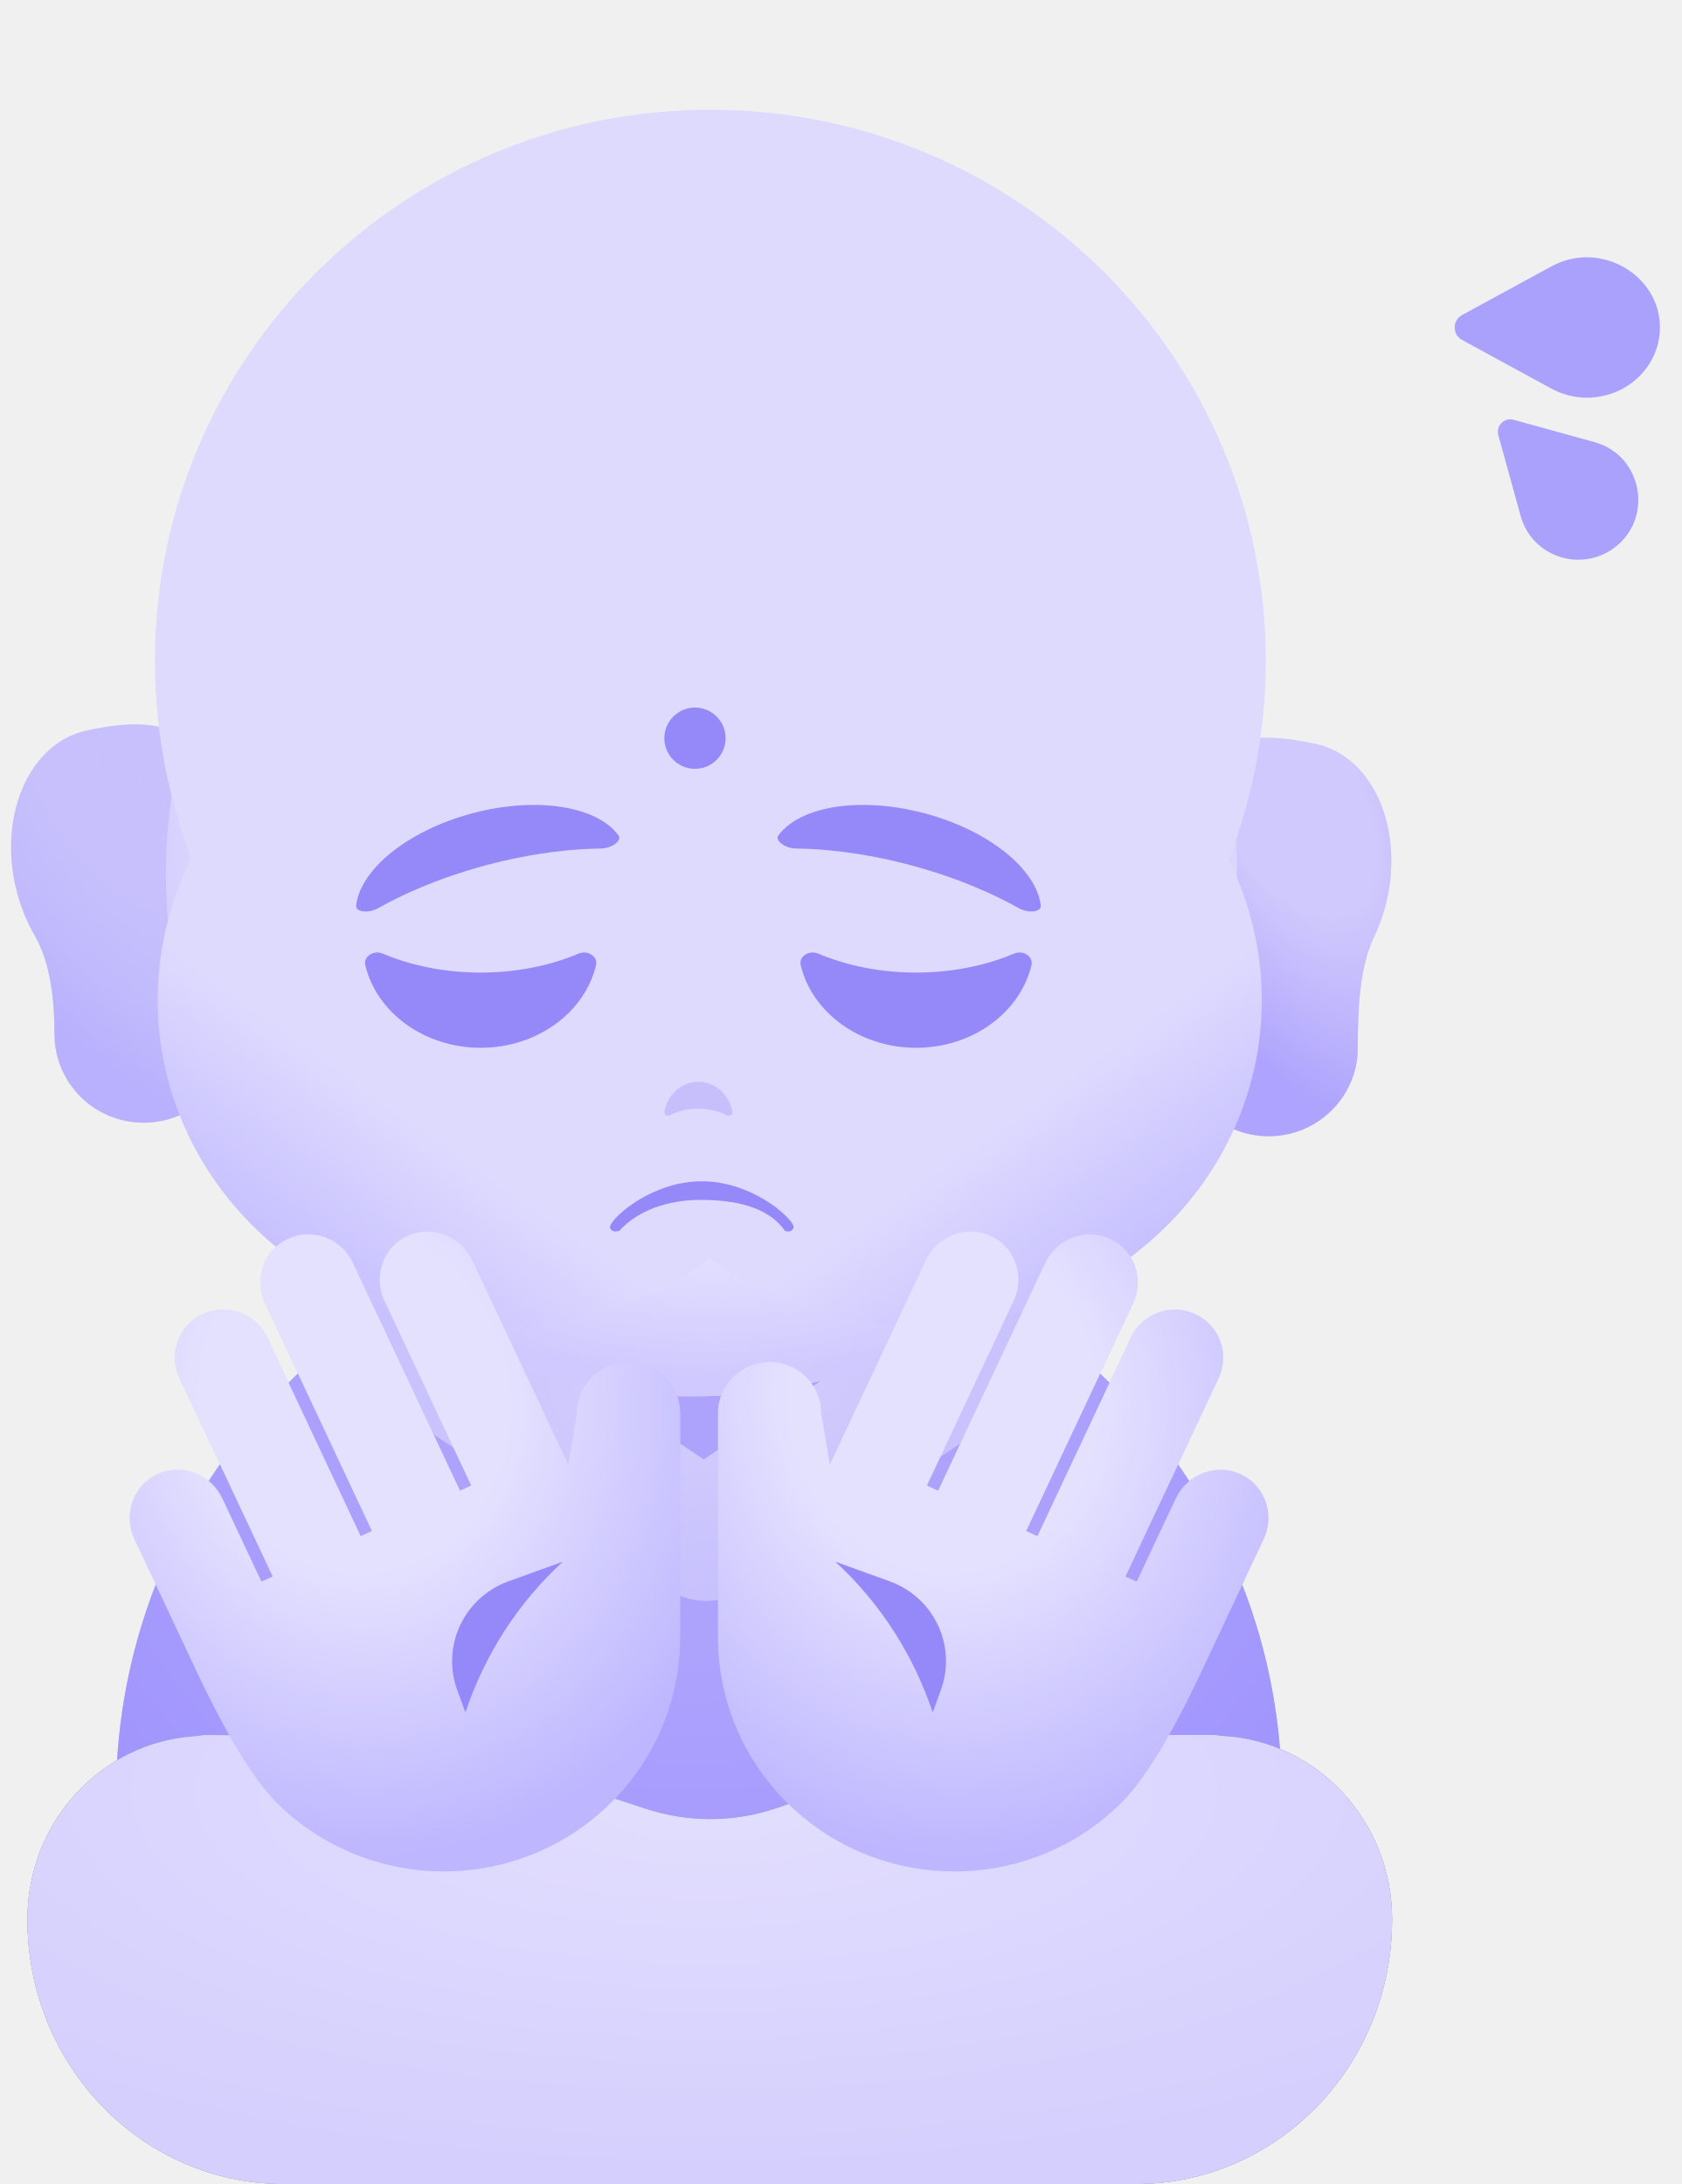
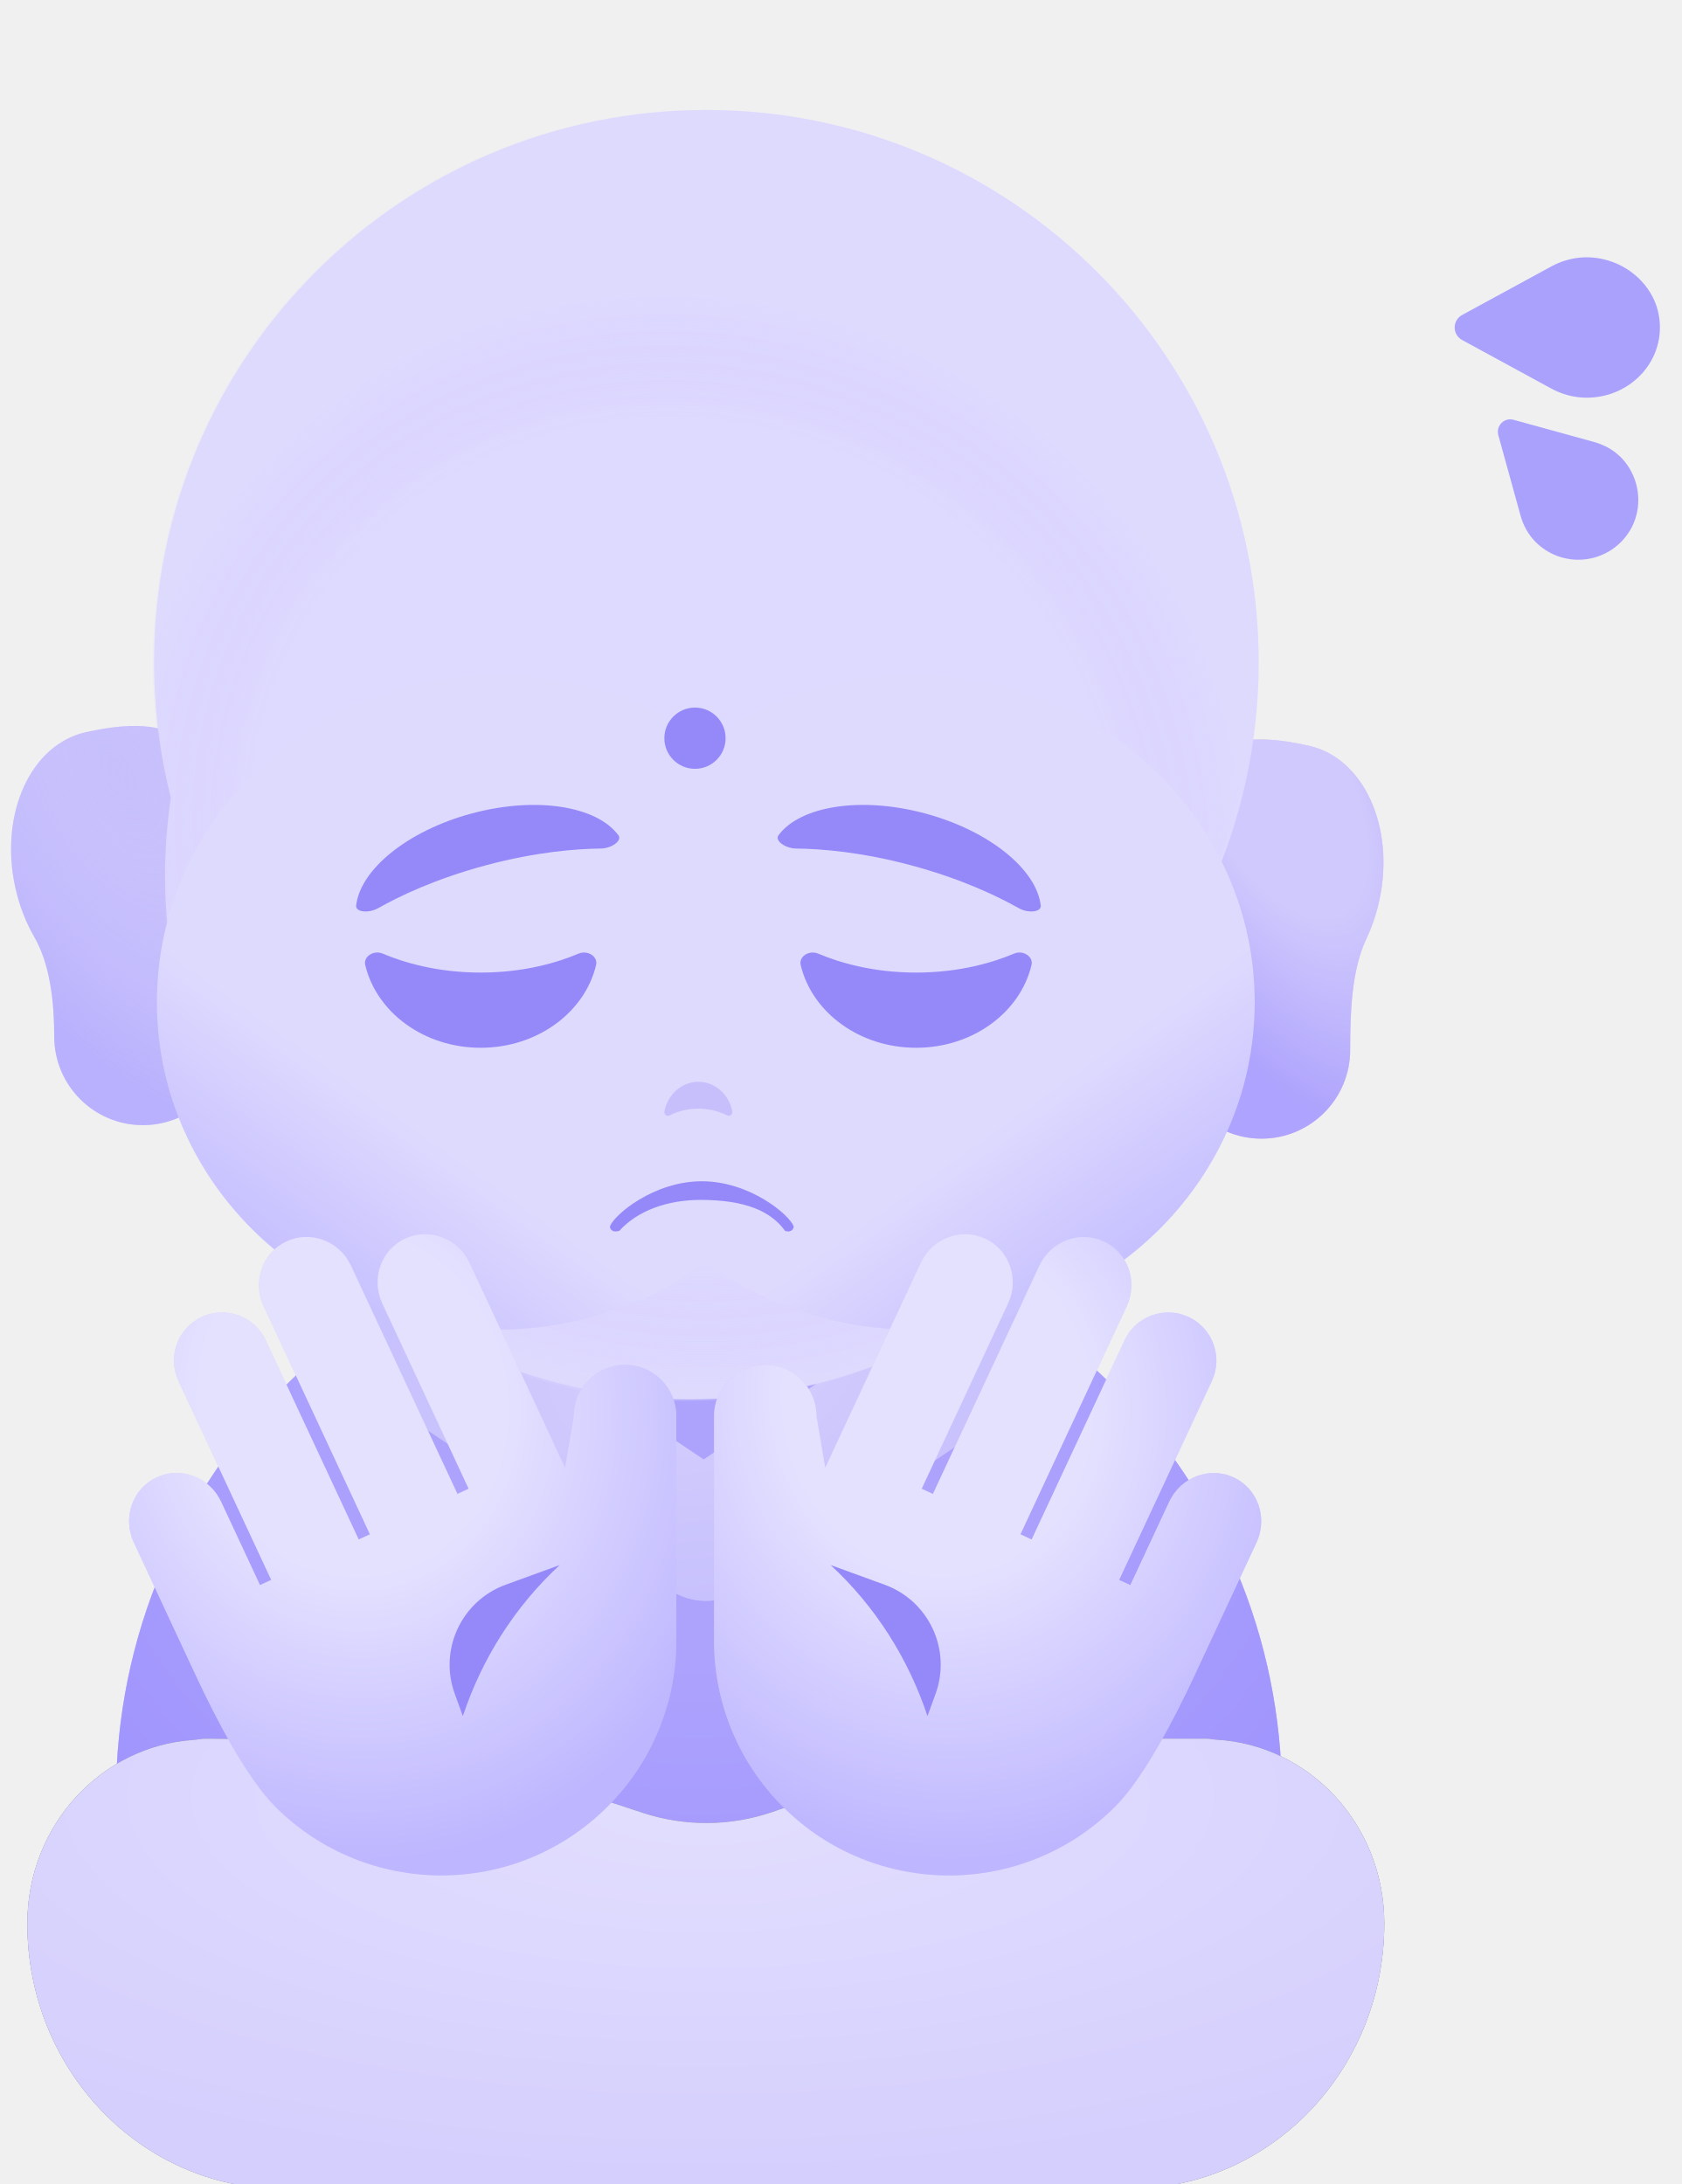
- <svg xmlns="http://www.w3.org/2000/svg" width="107" height="139" viewBox="0 0 107 139" fill="none">
-   <g id="ì ì Components">
-     <g id="ë¶ì²">
-       <g id="ë¶ì²_2">
-         <g id="íì =ëª»ì°¸ìì, ìì=ë³´ë¼">
-           <g id="art" clip-path="url(#clip0_260_4375)">
-             <g id="ë- ¸ëë³´ì´">
-               <g id="ë¶ì²_3">
-                 <g id="Group 5">
-                   <g id="Rectangle 33">
-                     <path d="M7.38 114.342C7.38 93.853 23.989 77.244 44.477 77.244C64.966 77.244 81.575 93.853 81.575 114.342V130.187H7.38V114.342Z" fill="#9587FF" />
-                     <path d="M7.38 114.342C7.38 93.853 23.989 77.244 44.477 77.244C64.966 77.244 81.575 93.853 81.575 114.342V130.187H7.38V114.342Z" fill="url(#paint0_radial_260_4375)" fill-opacity="0.5" />
-                   </g>
-                   <g id="Union">
-                     <path d="M61.428 81.712C63.318 80.443 65.878 80.947 67.147 82.837C68.416 84.728 67.912 87.289 66.022 88.558L47.219 101.184C45.561 102.297 43.387 102.047 42.021 100.693C41.583 100.579 41.155 100.392 40.758 100.126L23.531 88.558C21.641 87.289 21.137 84.728 22.406 82.837C23.675 80.947 26.236 80.443 28.126 81.712L44.776 92.893L61.428 81.712Z" fill="#E4E0FF" />
-                     <path d="M61.428 81.712C63.318 80.443 65.878 80.947 67.147 82.837C68.416 84.728 67.912 87.289 66.022 88.558L47.219 101.184C45.561 102.297 43.387 102.047 42.021 100.693C41.583 100.579 41.155 100.392 40.758 100.126L23.531 88.558C21.641 87.289 21.137 84.728 22.406 82.837C23.675 80.947 26.236 80.443 28.126 81.712L44.776 92.893L61.428 81.712Z" fill="url(#paint1_radial_260_4375)" fill-opacity="0.5" />
-                   </g>
-                   <path id="Union_2" d="M76.784 48.502C78.435 46.458 81.506 46.87 83.738 47.355C87.269 48.124 89.295 52.534 88.263 57.206C88.072 58.068 87.791 58.878 87.436 59.622C86.465 61.66 86.401 64.427 86.401 66.685C86.401 69.794 83.862 72.314 80.728 72.314C77.596 72.314 75.056 69.794 75.056 66.685C75.056 63.997 75.552 60.645 75.266 57.972C75.145 56.847 75.206 55.644 75.476 54.424C75.855 52.705 75.824 49.692 76.784 48.502Z" fill="#FFDBE4" />
-                   <g id="Union_3">
-                     <path d="M76.784 48.502C78.435 46.458 81.506 46.87 83.738 47.355C87.269 48.124 89.295 52.534 88.263 57.206C88.072 58.068 87.791 58.878 87.436 59.622C86.465 61.66 86.401 64.427 86.401 66.685C86.401 69.794 83.862 72.314 80.728 72.314C77.596 72.314 75.056 69.794 75.056 66.685C75.056 63.997 75.552 60.645 75.266 57.972C75.145 56.847 75.206 55.644 75.476 54.424C75.855 52.705 75.824 49.692 76.784 48.502Z" fill="#C6BFFC" />
-                     <path d="M76.784 48.502C78.435 46.458 81.506 46.87 83.738 47.355C87.269 48.124 89.295 52.534 88.263 57.206C88.072 58.068 87.791 58.878 87.436 59.622C86.465 61.66 86.401 64.427 86.401 66.685C86.401 69.794 83.862 72.314 80.728 72.314C77.596 72.314 75.056 69.794 75.056 66.685C75.056 63.997 75.552 60.645 75.266 57.972C75.145 56.847 75.206 55.644 75.476 54.424C75.855 52.705 75.824 49.692 76.784 48.502Z" fill="url(#paint2_radial_260_4375)" fill-opacity="0.5" />
-                   </g>
-                   <g id="Union_4">
-                     <path d="M5.498 46.497C7.73 46.011 10.802 45.599 12.452 47.644C13.412 48.834 13.381 51.847 13.761 53.565C13.961 54.471 14.046 55.367 14.027 56.228C13.964 59.167 14.813 62.886 14.813 65.826C14.813 68.935 12.273 71.456 9.14 71.456C6.007 71.456 3.468 68.935 3.468 65.826C3.468 63.775 3.237 61.306 2.205 59.533C1.657 58.591 1.232 57.517 0.973 56.348C-0.059 51.676 1.967 47.265 5.498 46.497Z" fill="#C6BFFC" />
-                     <path d="M5.498 46.497C7.73 46.011 10.802 45.599 12.452 47.644C13.412 48.834 13.381 51.847 13.761 53.565C13.961 54.471 14.046 55.367 14.027 56.228C13.964 59.167 14.813 62.886 14.813 65.826C14.813 68.935 12.273 71.456 9.14 71.456C6.007 71.456 3.468 68.935 3.468 65.826C3.468 63.775 3.237 61.306 2.205 59.533C1.657 58.591 1.232 57.517 0.973 56.348C-0.059 51.676 1.967 47.265 5.498 46.497Z" fill="url(#paint3_radial_260_4375)" fill-opacity="0.5" />
-                   </g>
-                   <path id="Vector" d="M45.066 87.74C63.578 87.74 78.584 72.849 78.584 54.479C78.584 36.109 63.578 21.218 45.066 21.218C26.555 21.218 11.548 36.109 11.548 54.479C11.548 72.849 26.555 87.74 45.066 87.74Z" fill="url(#paint4_linear_260_4375)" />
-                   <g id="Vector_2">
-                     <path d="M44.91 88.01C63.573 88.01 78.702 73.312 78.702 55.181C78.702 37.05 63.573 22.352 44.91 22.352C26.247 22.352 11.118 37.05 11.118 55.181C11.118 73.312 26.247 88.01 44.91 88.01Z" fill="#E3DFFF" />
-                     <path d="M44.91 88.01C63.573 88.01 78.702 73.312 78.702 55.181C78.702 37.05 63.573 22.352 44.91 22.352C26.247 22.352 11.118 37.05 11.118 55.181C11.118 73.312 26.247 88.01 44.91 88.01Z" fill="url(#paint5_radial_260_4375)" fill-opacity="0.5" />
-                   </g>
-                   <g id="Vector_3">
-                     <path d="M44.079 88.874C62.59 88.874 77.597 73.983 77.597 55.613C77.597 37.243 62.59 22.352 44.079 22.352C25.567 22.352 10.56 37.243 10.56 55.613C10.56 73.983 25.567 88.874 44.079 88.874Z" fill="#E3DFFF" />
-                     <path d="M44.079 88.874C62.59 88.874 77.597 73.983 77.597 55.613C77.597 37.243 62.59 22.352 44.079 22.352C25.567 22.352 10.56 37.243 10.56 55.613C10.56 73.983 25.567 88.874 44.079 88.874Z" fill="url(#paint6_radial_260_4375)" fill-opacity="0.5" />
-                   </g>
-                   <path id="Vector_4" d="M31.854 84.439C43.904 84.439 53.673 75.133 53.673 63.654C53.673 52.175 43.904 42.869 31.854 42.869C19.805 42.869 10.036 52.175 10.036 63.654C10.036 75.133 19.805 84.439 31.854 84.439Z" fill="url(#paint7_linear_260_4375)" />
-                   <path id="Vector_5" d="M58.474 84.439C70.523 84.439 80.292 75.133 80.292 63.654C80.292 52.175 70.523 42.869 58.474 42.869C46.424 42.869 36.655 52.175 36.655 63.654C36.655 75.133 46.424 84.439 58.474 84.439Z" fill="url(#paint8_linear_260_4375)" />
-                   <path id="Vector_6" d="M45.202 77.134C64.723 77.134 80.548 61.431 80.548 42.059C80.548 22.688 64.723 6.985 45.202 6.985C25.681 6.985 9.856 22.688 9.856 42.059C9.856 61.431 25.681 77.134 45.202 77.134Z" fill="#DEDAFE" />
-                   <path id="Vector 1" d="M24.953 103.281C24.085 103.281 23.868 110.803 23.868 114.564L25.821 118.035C25.893 113.117 25.821 103.281 24.953 103.281Z" fill="#FFADC2" />
-                   <path id="Vector 2" d="M65.759 103.281C66.627 103.281 66.844 110.803 66.844 114.564L64.891 118.035C64.819 113.117 64.891 103.281 65.759 103.281Z" fill="#FFADC2" />
-                   <g id="Vector_45">
-                     <path d="M74.013 110.42C66.715 110.42 59.467 111.63 52.564 113.999L49.452 115.067C46.751 115.993 43.837 116.014 41.124 115.129L39.452 114.582C31.025 111.827 22.215 110.424 13.349 110.424H13.113C12.858 110.424 12.618 110.485 12.366 110.501C6.443 110.906 1.745 115.943 1.745 122.162C1.745 131.462 9.045 139 18.05 139H72.277C81.282 139 88.582 131.462 88.582 122.162C88.582 115.887 83.8 110.804 77.802 110.482C77.604 110.473 77.415 110.42 77.214 110.42H74.016H74.013Z" fill="#4E5968" />
-                     <path d="M74.013 110.42C66.715 110.42 59.467 111.63 52.564 113.999L49.452 115.067C46.751 115.993 43.837 116.014 41.124 115.129L39.452 114.582C31.025 111.827 22.215 110.424 13.349 110.424H13.113C12.858 110.424 12.618 110.485 12.366 110.501C6.443 110.906 1.745 115.943 1.745 122.162C1.745 131.462 9.045 139 18.05 139H72.277C81.282 139 88.582 131.462 88.582 122.162C88.582 115.887 83.8 110.804 77.802 110.482C77.604 110.473 77.415 110.42 77.214 110.42H74.016H74.013Z" fill="#E3DFFF" />
-                     <path d="M74.013 110.42C66.715 110.42 59.467 111.63 52.564 113.999L49.452 115.067C46.751 115.993 43.837 116.014 41.124 115.129L39.452 114.582C31.025 111.827 22.215 110.424 13.349 110.424H13.113C12.858 110.424 12.618 110.485 12.366 110.501C6.443 110.906 1.745 115.943 1.745 122.162C1.745 131.462 9.045 139 18.05 139H72.277C81.282 139 88.582 131.462 88.582 122.162C88.582 115.887 83.8 110.804 77.802 110.482C77.604 110.473 77.415 110.42 77.214 110.42H74.016H74.013Z" fill="url(#paint47_radial_260_4375)" fill-opacity="0.5" />
-                   </g>
-                 </g>
-                 <g id="Group">
-                   <g id="Vector_46">
-                     <path d="M78.949 93.826C77.406 93.112 75.556 93.806 74.819 95.375L72.332 100.667L71.613 100.338L77.549 87.707C78.27 86.174 77.603 84.351 76.06 83.635C74.516 82.922 72.682 83.587 71.961 85.12L66.016 97.771L65.296 97.442L72.098 82.965C72.834 81.399 72.18 79.551 70.636 78.838C69.093 78.124 67.246 78.814 66.51 80.38L59.697 94.877L58.978 94.548L64.505 82.787C65.24 81.221 64.586 79.374 63.043 78.66C61.5 77.946 59.652 78.636 58.916 80.202C58.916 80.202 58.916 80.204 58.916 80.206L52.807 93.209L52.25 89.936C52.25 88.138 50.781 86.679 48.97 86.679C47.158 86.679 45.69 88.136 45.69 89.936V104.185C45.69 108.003 47.157 111.821 50.093 114.735C55.964 120.561 65.485 120.561 71.356 114.735C73.183 112.921 75.163 109.123 76.437 106.414C76.658 105.945 76.904 105.418 77.134 104.929L77.221 104.746C77.341 104.491 77.451 104.257 77.549 104.047L80.407 97.962C81.145 96.391 80.492 94.539 78.949 93.826Z" fill="#C9C2FF" />
-                     <path d="M78.949 93.826C77.406 93.112 75.556 93.806 74.819 95.375L72.332 100.667L71.613 100.338L77.549 87.707C78.27 86.174 77.603 84.351 76.06 83.635C74.516 82.922 72.682 83.587 71.961 85.12L66.016 97.771L65.296 97.442L72.098 82.965C72.834 81.399 72.18 79.551 70.636 78.838C69.093 78.124 67.246 78.814 66.51 80.38L59.697 94.877L58.978 94.548L64.505 82.787C65.24 81.221 64.586 79.374 63.043 78.66C61.5 77.946 59.652 78.636 58.916 80.202C58.916 80.202 58.916 80.204 58.916 80.206L52.807 93.209L52.25 89.936C52.25 88.138 50.781 86.679 48.97 86.679C47.158 86.679 45.69 88.136 45.69 89.936V104.185C45.69 108.003 47.157 111.821 50.093 114.735C55.964 120.561 65.485 120.561 71.356 114.735C73.183 112.921 75.163 109.123 76.437 106.414C76.658 105.945 76.904 105.418 77.134 104.929L77.221 104.746C77.341 104.491 77.451 104.257 77.549 104.047L80.407 97.962C81.145 96.391 80.492 94.539 78.949 93.826Z" fill="url(#paint48_radial_260_4375)" fill-opacity="0.5" />
-                   </g>
-                   <g id="Vector_47">
-                     <path d="M39.997 86.677C38.185 86.677 36.716 88.135 36.716 89.934L36.16 93.207L30.05 80.204C30.05 80.204 30.05 80.202 30.05 80.2C29.315 78.635 27.467 77.945 25.924 78.658C24.38 79.372 23.726 81.22 24.462 82.785L29.988 94.547L29.269 94.876L22.457 80.378C21.721 78.813 19.873 78.123 18.33 78.836C16.787 79.55 16.133 81.398 16.868 82.963L23.67 97.441L22.951 97.77L17.006 85.118C16.285 83.583 14.45 82.92 12.907 83.634C11.363 84.347 10.697 86.17 11.418 87.705L17.354 100.336L16.635 100.665L14.148 95.374C13.41 93.802 11.561 93.109 10.018 93.824C8.474 94.539 7.822 96.389 8.559 97.96L11.418 104.045C11.517 104.255 11.626 104.489 11.746 104.744L11.833 104.927C12.063 105.416 12.309 105.943 12.53 106.412C13.803 109.121 15.783 112.919 17.611 114.733C23.482 120.559 33.003 120.559 38.874 114.733C41.81 111.819 43.277 108.001 43.277 104.183V89.934C43.277 88.137 41.808 86.677 39.997 86.677Z" fill="#C9C2FF" />
-                     <path d="M39.997 86.677C38.185 86.677 36.716 88.135 36.716 89.934L36.16 93.207L30.05 80.204C30.05 80.204 30.05 80.202 30.05 80.2C29.315 78.635 27.467 77.945 25.924 78.658C24.38 79.372 23.726 81.22 24.462 82.785L29.988 94.547L29.269 94.876L22.457 80.378C21.721 78.813 19.873 78.123 18.33 78.836C16.787 79.55 16.133 81.398 16.868 82.963L23.67 97.441L22.951 97.77L17.006 85.118C16.285 83.583 14.45 82.92 12.907 83.634C11.363 84.347 10.697 86.17 11.418 87.705L17.354 100.336L16.635 100.665L14.148 95.374C13.41 93.802 11.561 93.109 10.018 93.824C8.474 94.539 7.822 96.389 8.559 97.96L11.418 104.045C11.517 104.255 11.626 104.489 11.746 104.744L11.833 104.927C12.063 105.416 12.309 105.943 12.53 106.412C13.803 109.121 15.783 112.919 17.611 114.733C23.482 120.559 33.003 120.559 38.874 114.733C41.81 111.819 43.277 108.001 43.277 104.183V89.934C43.277 88.137 41.808 86.677 39.997 86.677Z" fill="url(#paint49_radial_260_4375)" fill-opacity="0.5" />
-                   </g>
-                   <path id="Vector_48" d="M35.814 99.393L32.356 100.642C29.529 101.663 28.07 104.766 29.099 107.572L29.617 108.987C30.831 105.35 32.941 102.032 35.814 99.393Z" fill="#9589F9" />
-                   <path id="Vector_49" d="M53.152 99.393L56.61 100.642C59.438 101.663 60.896 104.766 59.867 107.572L59.349 108.987C58.136 105.35 56.025 102.032 53.152 99.393Z" fill="#9589F9" />
-                 </g>
-               </g>
-             </g>
-             <g id="fluent-emoji-high-contrast:sweat-droplets">
-               <path id="Vector_50" d="M102.339 16.581C100.996 16.18 99.764 16.4 98.741 16.942L93.049 20.041C92.902 20.118 92.78 20.233 92.694 20.375C92.609 20.516 92.564 20.678 92.564 20.843C92.564 21.008 92.609 21.17 92.694 21.312C92.78 21.453 92.902 21.568 93.049 21.645L98.665 24.704C99.347 25.079 100.127 25.312 100.968 25.312C103.807 25.312 106.056 22.874 105.555 20.055C105.263 18.424 103.981 17.075 102.339 16.581ZM103.808 30.023C103.274 28.996 102.417 28.421 101.499 28.148L96.313 26.718C95.724 26.553 95.183 27.094 95.34 27.689L96.752 32.801C96.924 33.424 97.231 34.012 97.724 34.505C98.121 34.901 98.599 35.204 99.125 35.395C99.652 35.586 100.213 35.659 100.771 35.609C101.329 35.56 101.869 35.389 102.353 35.108C102.838 34.827 103.255 34.444 103.575 33.985C104.39 32.835 104.465 31.275 103.808 30.023Z" fill="#AAA1FD" />
-             </g>
-             <g id="Group 4">
-               <path id="Vector_51" d="M44.223 48.931C45.299 48.931 46.171 48.059 46.171 46.983C46.171 45.906 45.299 45.034 44.223 45.034C43.147 45.034 42.274 45.906 42.274 46.983C42.274 48.059 43.147 48.931 44.223 48.931Z" fill="#9589F9" />
-               <path id="Vector_52" d="M39.249 78.367C39.301 78.356 39.358 78.347 39.411 78.336C40.544 77.074 42.432 76.367 44.576 76.367C47.404 76.367 49.056 77.078 49.962 78.347C49.996 78.354 50.033 78.359 50.067 78.367C50.296 78.419 50.523 78.258 50.502 78.043C50.228 77.317 47.718 75.181 44.658 75.181C41.598 75.181 39.087 77.317 38.815 78.043C38.793 78.258 39.02 78.419 39.249 78.367Z" fill="#9589F9" />
-               <path id="Vector_53" d="M24.355 60.693C23.777 60.449 23.113 60.878 23.242 61.419C23.955 64.426 26.972 66.685 30.586 66.685C34.199 66.685 37.217 64.426 37.93 61.419C38.059 60.878 37.394 60.449 36.816 60.693C35.556 61.227 33.409 61.899 30.586 61.899C27.763 61.899 25.616 61.227 24.355 60.693Z" fill="#9589F9" />
-               <path id="Vector_54" d="M64.525 60.693C65.102 60.449 65.766 60.878 65.638 61.419C64.924 64.426 61.907 66.685 58.294 66.685C54.68 66.685 51.663 64.426 50.95 61.419C50.821 60.878 51.485 60.449 52.063 60.693C53.324 61.227 55.471 61.899 58.294 61.899C61.114 61.899 63.264 61.227 64.525 60.693Z" fill="#9589F9" />
-               <path id="Vector_55" d="M38.224 54.005C38.925 53.998 39.601 53.5 39.354 53.165C37.988 51.308 34.142 50.668 30.035 51.768C25.929 52.868 22.918 55.346 22.663 57.638C22.617 58.05 23.451 58.144 24.062 57.8C25.396 57.047 27.712 55.93 30.92 55.071C34.126 54.212 36.692 54.021 38.224 54.005Z" fill="#9589F9" />
-               <path id="Vector_56" d="M64.826 57.799C65.437 58.144 66.271 58.05 66.225 57.637C65.97 55.346 62.959 52.868 58.853 51.768C54.746 50.668 50.9 51.307 49.534 53.165C49.288 53.499 49.963 53.998 50.665 54.005C52.196 54.021 54.76 54.211 57.968 55.07C61.173 55.929 63.492 57.047 64.826 57.799Z" fill="#9589F9" />
-               <path id="Vector_57" d="M46.272 70.99C46.442 71.078 46.637 70.924 46.599 70.731C46.389 69.657 45.502 68.85 44.439 68.85C43.376 68.85 42.489 69.657 42.279 70.731C42.241 70.924 42.437 71.078 42.607 70.99C42.977 70.8 43.609 70.56 44.439 70.56C45.269 70.56 45.901 70.8 46.272 70.99Z" fill="#C6BFFC" />
-             </g>
-           </g>
-         </g>
-       </g>
-     </g>
+ <svg xmlns="http://www.w3.org/2000/svg" fill="none" height="139" viewBox="0 0 107 139" width="107">
+   <g transform="matrix(0.501088 0 0 0.501088 0.7042 6.9978)">
+     <path d="M13.322 214.222C13.322 173.334 46.469 140.188 87.357 140.188C128.245 140.188 161.392 173.334 161.392 214.222V245.844H13.322V214.222Z" fill="#9587FF" id="Vector" />
+     <path d="M13.322 214.222C13.322 173.334 46.469 140.188 87.357 140.188C128.245 140.188 161.392 173.334 161.392 214.222V245.844H13.322V214.222Z" fill="url(#paint0_radial_0_4)" fill-opacity="0.5" id="Vector_2" />
+     <path d="M121.182 149.104C124.954 146.571 130.066 147.576 132.598 151.348C135.13 155.12 134.126 160.233 130.354 162.766L92.826 187.965C89.518 190.187 85.178 189.685 82.454 186.983C81.579 186.756 80.727 186.382 79.934 185.85L45.555 162.766C41.783 160.233 40.776 155.12 43.309 151.348C45.841 147.576 50.953 146.571 54.725 149.104L87.951 171.416L121.182 149.104Z" fill="#E4E0FF" id="Vector_3" />
+     <path d="M121.182 149.104C124.954 146.571 130.066 147.576 132.598 151.348C135.13 155.12 134.126 160.233 130.354 162.766L92.826 187.965C89.518 190.187 85.178 189.685 82.454 186.983C81.579 186.756 80.727 186.382 79.934 185.85L45.555 162.766C41.783 160.233 40.776 155.12 43.309 151.348C45.841 147.576 50.953 146.571 54.725 149.104L87.951 171.416L121.182 149.104Z" fill="url(#paint1_radial_0_4)" fill-opacity="0.5" id="Vector_4" />
+     <path d="M150.969 83.035C154.244 78.947 160.339 79.771 164.768 80.742C171.774 82.279 175.795 91.099 173.746 100.443C173.369 102.161 172.813 103.776 172.113 105.26C170.183 109.349 170.053 114.88 170.053 119.402C170.053 125.62 165.012 130.66 158.795 130.66C152.578 130.66 147.539 125.62 147.539 119.402C147.539 114.023 148.524 107.33 147.955 101.98C147.715 99.729 147.835 97.322 148.371 94.879C149.125 91.441 149.063 85.415 150.969 83.035Z" fill="#FFDBE4" id="Vector_5" />
+     <path d="M88.03 161.512C124.763 161.512 154.542 131.729 154.542 94.989C154.542 58.25 124.763 28.467 88.03 28.467C51.296 28.467 21.518 58.25 21.518 94.989C21.518 131.729 51.296 161.512 88.03 161.512Z" fill="url(#paint2_linear_0_4)" id="Vector_6" />
+     <path d="M87.721 162.051C124.755 162.051 154.777 132.655 154.777 96.393C154.777 60.131 124.755 30.734 87.721 30.734C50.688 30.734 20.666 60.131 20.666 96.393C20.666 132.655 50.688 162.051 87.721 162.051Z" fill="#E3DFFF" id="Vector_7" />
+     <path d="M87.721 162.051C124.755 162.051 154.777 132.655 154.777 96.393C154.777 60.131 124.755 30.734 87.721 30.734C50.688 30.734 20.666 60.131 20.666 96.393C20.666 132.655 50.688 162.051 87.721 162.051Z" fill="url(#paint3_radial_0_4)" fill-opacity="0.5" id="Vector_8" />
+     <path d="M48.392 192.148C46.66 192.148 46.227 207.16 46.227 214.666L50.124 221.594C50.268 211.778 50.124 192.148 48.392 192.148Z" fill="#FFADC2" id="Vector_9" />
+     <path d="M129.829 192.148C131.561 192.148 131.994 207.16 131.994 214.666L128.097 221.594C127.953 211.778 128.097 192.148 129.829 192.148Z" fill="#FFADC2" id="Vector_10" />
+     <path d="M145.471 206.872C130.99 206.872 116.611 209.288 102.926 214.022L96.734 216.166C91.374 218.016 85.592 218.06 80.208 216.29L77.205 215.3C60.276 209.722 42.449 206.878 24.624 206.878C24.118 206.878 23.642 207.002 23.143 207.034C11.388 207.844 2.066 217.918 2.066 230.356C2.066 248.954 16.551 264.03 34.421 264.03H142.027C159.896 264.03 174.382 248.954 174.382 230.356C174.382 217.806 164.893 207.64 152.99 206.996C152.597 206.978 152.223 206.872 151.824 206.872H145.477H145.471Z" fill="#4E5968" id="Vector_11" />
+     <path d="M145.471 206.872C130.99 206.872 116.611 209.288 102.926 214.022L96.734 216.166C91.374 218.016 85.592 218.06 80.208 216.29L77.205 215.3C60.276 209.722 42.449 206.878 24.624 206.878C24.118 206.878 23.642 207.002 23.143 207.034C11.388 207.844 2.066 217.918 2.066 230.356C2.066 248.954 16.551 264.03 34.421 264.03H142.027C159.896 264.03 174.382 248.954 174.382 230.356C174.382 217.806 164.893 207.64 152.99 206.996C152.597 206.978 152.223 206.872 151.824 206.872H145.477H145.471Z" fill="#E3DFFF" id="Vector_12" />
+     <path d="M145.471 206.872C130.99 206.872 116.611 209.288 102.926 214.022L96.734 216.166C91.374 218.016 85.592 218.06 80.208 216.29L77.205 215.3C60.276 209.722 42.449 206.878 24.624 206.878C24.118 206.878 23.642 207.002 23.143 207.034C11.388 207.844 2.066 217.918 2.066 230.356C2.066 248.954 16.551 264.03 34.421 264.03H142.027C159.896 264.03 174.382 248.954 174.382 230.356C174.382 217.806 164.893 207.64 152.99 206.996C152.597 206.978 152.223 206.872 151.824 206.872H145.477H145.471Z" fill="url(#paint4_radial_0_4)" fill-opacity="0.5" id="Vector_13" />
+     <path d="M150.967 83.035C154.242 78.947 160.337 79.771 164.766 80.742C171.772 82.279 175.793 91.099 173.744 100.443C173.368 102.161 172.811 103.776 172.111 105.26C170.181 109.349 170.051 114.88 170.051 119.402C170.051 125.62 165.01 130.66 158.793 130.66C152.576 130.66 147.537 125.62 147.537 119.402C147.537 114.023 148.522 107.33 147.953 101.98C147.713 99.729 147.833 97.322 148.369 94.879C149.123 91.441 149.061 85.415 150.967 83.035Z" fill="#C6BFFC" id="Vector_14" />
+     <path d="M150.967 83.035C154.242 78.947 160.337 79.771 164.766 80.742C171.772 82.279 175.793 91.099 173.744 100.443C173.368 102.161 172.811 103.776 172.111 105.26C170.181 109.349 170.051 114.88 170.051 119.402C170.051 125.62 165.01 130.66 158.793 130.66C152.576 130.66 147.537 125.62 147.537 119.402C147.537 114.023 148.522 107.33 147.953 101.98C147.713 99.729 147.833 97.322 148.369 94.879C149.123 91.441 149.061 85.415 150.967 83.035Z" fill="url(#paint5_radial_0_4)" fill-opacity="0.5" id="Vector_15" />
+     <path d="M9.511 79.026C13.94 78.054 20.037 77.229 23.312 81.319C25.218 83.699 25.154 89.725 25.907 93.162C26.305 94.978 26.474 96.774 26.436 98.5C26.307 104.379 27.995 111.803 27.995 117.684C27.995 123.902 22.956 128.943 16.739 128.944C10.523 128.944 5.482 123.902 5.482 117.684C5.482 113.575 5.018 108.64 2.967 105.079C1.884 103.2 1.043 101.057 0.532 98.727C-1.516 89.383 2.504 80.562 9.511 79.026Z" fill="#C6BFFC" id="Vector_16" />
+     <path d="M9.511 79.026C13.94 78.054 20.037 77.229 23.312 81.319C25.218 83.699 25.154 89.725 25.907 93.162C26.305 94.978 26.474 96.774 26.436 98.5C26.307 104.379 27.995 111.803 27.995 117.684C27.995 123.902 22.956 128.943 16.739 128.944C10.523 128.944 5.482 123.902 5.482 117.684C5.482 113.575 5.018 108.64 2.967 105.079C1.884 103.2 1.043 101.057 0.532 98.727C-1.516 89.383 2.504 80.562 9.511 79.026Z" fill="url(#paint6_radial_0_4)" fill-opacity="0.5" id="Vector_17" />
+     <path d="M88.299 0.002C127.035 0.002 158.438 31.408 158.438 70.15C158.438 80.152 156.338 89.662 152.566 98.271C152.024 134.543 122.463 163.779 86.068 163.779C49.335 163.779 19.557 133.997 19.557 97.258C19.557 93.894 19.807 90.587 20.289 87.357C18.901 81.851 18.16 76.087 18.16 70.15C18.16 31.408 49.563 0.002 88.299 0.002Z" fill="#DED9FE" id="Vector_18" />
+     <path d="M88 0C126.659 0 158 31.449 158 70.244C158 80.259 155.904 89.782 152.14 98.403C151.599 134.724 122.097 164 85.774 164C49.113 164 19.394 134.177 19.394 97.388C19.394 94.019 19.644 90.709 20.125 87.474C18.739 81.961 18 76.189 18 70.244C18 31.449 49.34 0 88 0Z" fill="url(#paint7_radial_0_4)" fill-opacity="0.2" id="Vector_19" />
+     <path d="M61.813 154.91C85.724 154.91 105.108 136.298 105.108 113.34C105.108 90.381 85.724 71.769 61.813 71.769C37.902 71.769 18.518 90.381 18.518 113.34C18.518 136.298 37.902 154.91 61.813 154.91Z" fill="url(#paint8_linear_0_4)" id="Vector_20" />
+     <path d="M114.633 154.91C138.544 154.91 157.928 136.298 157.928 113.34C157.928 90.381 138.544 71.769 114.633 71.769C90.722 71.769 71.338 90.381 71.338 113.34C71.338 136.298 90.722 154.91 114.633 154.91Z" fill="url(#paint9_linear_0_4)" id="Vector_21" />
+   </g>
+   <g id="fluent-emoji-high-contrast:sweat-droplets">
+     <path d="M102.339 16.581C100.996 16.18 99.764 16.4 98.741 16.942L93.049 20.041C92.902 20.118 92.78 20.233 92.694 20.375C92.609 20.516 92.564 20.678 92.564 20.843C92.564 21.008 92.609 21.17 92.694 21.312C92.78 21.453 92.902 21.568 93.049 21.645L98.665 24.704C99.347 25.079 100.127 25.312 100.968 25.312C103.807 25.312 106.056 22.874 105.555 20.055C105.263 18.424 103.981 17.075 102.339 16.581ZM103.808 30.023C103.274 28.996 102.417 28.421 101.499 28.148L96.313 26.718C95.724 26.553 95.183 27.094 95.34 27.689L96.752 32.801C96.924 33.424 97.231 34.012 97.724 34.505C98.121 34.901 98.599 35.204 99.125 35.395C99.652 35.586 100.213 35.659 100.771 35.609C101.329 35.56 101.869 35.389 102.353 35.108C102.838 34.827 103.255 34.444 103.575 33.985C104.39 32.835 104.465 31.275 103.808 30.023Z" fill="#AAA1FD" id="Vector_50" />
+   </g>
+   <g id="Group 4">
+     <path d="M44.223 48.931C45.299 48.931 46.171 48.059 46.171 46.983C46.171 45.906 45.299 45.034 44.223 45.034C43.147 45.034 42.274 45.906 42.274 46.983C42.274 48.059 43.147 48.931 44.223 48.931Z" fill="#9589F9" id="Vector_51" />
+     <path d="M39.249 78.367C39.301 78.356 39.358 78.347 39.411 78.336C40.544 77.074 42.432 76.367 44.576 76.367C47.404 76.367 49.056 77.078 49.962 78.347C49.996 78.354 50.033 78.359 50.067 78.367C50.296 78.419 50.523 78.258 50.502 78.043C50.228 77.317 47.718 75.181 44.658 75.181C41.598 75.181 39.087 77.317 38.815 78.043C38.793 78.258 39.02 78.419 39.249 78.367Z" fill="#9589F9" id="Vector_52" />
+     <path d="M24.355 60.693C23.777 60.449 23.113 60.878 23.242 61.419C23.955 64.426 26.972 66.685 30.586 66.685C34.199 66.685 37.217 64.426 37.93 61.419C38.059 60.878 37.394 60.449 36.816 60.693C35.556 61.227 33.409 61.899 30.586 61.899C27.763 61.899 25.616 61.227 24.355 60.693Z" fill="#9589F9" id="Vector_53" />
+     <path d="M64.525 60.693C65.102 60.449 65.766 60.878 65.638 61.419C64.924 64.426 61.907 66.685 58.294 66.685C54.68 66.685 51.663 64.426 50.95 61.419C50.821 60.878 51.485 60.449 52.063 60.693C53.324 61.227 55.471 61.899 58.294 61.899C61.114 61.899 63.264 61.227 64.525 60.693Z" fill="#9589F9" id="Vector_54" />
+     <path d="M38.224 54.005C38.925 53.998 39.601 53.5 39.354 53.165C37.988 51.308 34.142 50.668 30.035 51.768C25.929 52.868 22.918 55.346 22.663 57.638C22.617 58.05 23.451 58.144 24.062 57.8C25.396 57.047 27.712 55.93 30.92 55.071C34.126 54.212 36.692 54.021 38.224 54.005Z" fill="#9589F9" id="Vector_55" />
+     <path d="M64.826 57.799C65.437 58.144 66.271 58.05 66.225 57.637C65.97 55.346 62.959 52.868 58.853 51.768C54.746 50.668 50.9 51.307 49.534 53.165C49.288 53.499 49.963 53.998 50.665 54.005C52.196 54.021 54.76 54.211 57.968 55.07C61.173 55.929 63.492 57.047 64.826 57.799Z" fill="#9589F9" id="Vector_56" />
+     <path d="M46.272 70.99C46.442 71.078 46.637 70.924 46.599 70.731C46.389 69.657 45.502 68.85 44.439 68.85C43.376 68.85 42.489 69.657 42.279 70.731C42.241 70.924 42.437 71.078 42.607 70.99C42.977 70.8 43.609 70.56 44.439 70.56C45.269 70.56 45.901 70.8 46.272 70.99Z" fill="#C6BFFC" id="Vector_57" />
+   </g>
+   <g transform="matrix(0.501088 0 0 0.501088 0.7042 6.9978)">
+     <path d="M155.266 173.682C152.204 172.254 148.534 173.642 147.071 176.781L142.136 187.365L140.709 186.707L152.488 161.444C153.919 158.377 152.596 154.732 149.533 153.301C146.471 151.874 142.829 153.204 141.399 156.271L129.602 181.573L128.175 180.915L141.672 151.96C143.131 148.829 141.834 145.133 138.771 143.706C135.709 142.279 132.042 143.659 130.583 146.79L117.064 175.785L115.637 175.127L126.604 151.604C128.063 148.473 126.766 144.777 123.703 143.35C120.641 141.923 116.974 143.303 115.515 146.435C115.515 146.435 115.515 146.438 115.515 146.442L103.39 172.449L102.287 165.902C102.287 162.307 99.372 159.388 95.777 159.388C92.183 159.388 89.268 162.303 89.268 165.902V194.4C89.268 202.036 92.179 209.672 98.006 215.5C109.656 227.152 128.548 227.152 140.198 215.5C143.825 211.872 147.754 204.276 150.281 198.858C150.719 197.92 151.208 196.866 151.665 195.889L151.837 195.522C152.075 195.011 152.294 194.544 152.488 194.123L158.16 181.954C159.623 178.812 158.329 175.109 155.266 173.682Z" fill="#C9C2FF" id="Vector_30" />
+     <path d="M155.266 173.682C152.204 172.254 148.534 173.642 147.071 176.781L142.136 187.365L140.709 186.707L152.488 161.444C153.919 158.377 152.596 154.732 149.533 153.301C146.471 151.874 142.829 153.204 141.399 156.271L129.602 181.573L128.175 180.915L141.672 151.96C143.131 148.829 141.834 145.133 138.771 143.706C135.709 142.279 132.042 143.659 130.583 146.79L117.064 175.785L115.637 175.127L126.604 151.604C128.063 148.473 126.766 144.777 123.703 143.35C120.641 141.923 116.974 143.303 115.515 146.435C115.515 146.435 115.515 146.438 115.515 146.442L103.39 172.449L102.287 165.902C102.287 162.307 99.372 159.388 95.777 159.388C92.183 159.388 89.268 162.303 89.268 165.902V194.4C89.268 202.036 92.179 209.672 98.006 215.5C109.656 227.152 128.548 227.152 140.198 215.5C143.825 211.872 147.754 204.276 150.281 198.858C150.719 197.92 151.208 196.866 151.665 195.889L151.837 195.522C152.075 195.011 152.294 194.544 152.488 194.123L158.16 181.954C159.623 178.812 158.329 175.109 155.266 173.682Z" fill="url(#paint10_radial_0_4)" fill-opacity="0.5" id="Vector_31" />
+     <path d="M77.969 159.385C74.375 159.385 71.46 162.3 71.46 165.899L70.356 172.446L58.232 146.439C58.232 146.439 58.232 146.435 58.232 146.432C56.772 143.3 53.106 141.92 50.044 143.347C46.981 144.774 45.683 148.47 47.143 151.601L58.11 175.124L56.683 175.782L43.164 146.788C41.704 143.656 38.038 142.276 34.975 143.703C31.913 145.13 30.615 148.826 32.075 151.957L45.572 180.912L44.145 181.57L32.348 156.268C30.917 153.198 27.276 151.871 24.213 153.298C21.151 154.725 19.828 158.371 21.259 161.441L33.038 186.704L31.611 187.362L26.676 176.778C25.213 173.636 21.543 172.248 18.48 173.679C15.418 175.11 14.124 178.809 15.586 181.951L21.259 194.12C21.456 194.541 21.672 195.008 21.909 195.519L22.082 195.886C22.538 196.863 23.027 197.917 23.466 198.855C25.993 204.272 29.921 211.87 33.548 215.496C45.198 227.148 64.091 227.148 75.741 215.496C81.567 209.67 84.479 202.034 84.479 194.397V165.899C84.479 162.304 81.564 159.385 77.969 159.385Z" fill="#C9C2FF" id="Vector_32" />
+     <path d="M77.969 159.385C74.375 159.385 71.46 162.3 71.46 165.899L70.356 172.446L58.232 146.439C58.232 146.439 58.232 146.435 58.232 146.432C56.772 143.3 53.106 141.92 50.044 143.347C46.981 144.774 45.683 148.47 47.143 151.601L58.11 175.124L56.683 175.782L43.164 146.788C41.704 143.656 38.038 142.276 34.975 143.703C31.913 145.13 30.615 148.826 32.075 151.957L45.572 180.912L44.145 181.57L32.348 156.268C30.917 153.198 27.276 151.871 24.213 153.298C21.151 154.725 19.828 158.371 21.259 161.441L33.038 186.704L31.611 187.362L26.676 176.778C25.213 173.636 21.543 172.248 18.48 173.679C15.418 175.11 14.124 178.809 15.586 181.951L21.259 194.12C21.456 194.541 21.672 195.008 21.909 195.519L22.082 195.886C22.538 196.863 23.027 197.917 23.466 198.855C25.993 204.272 29.921 211.87 33.548 215.496C45.198 227.148 64.091 227.148 75.741 215.496C81.567 209.67 84.479 202.034 84.479 194.397V165.899C84.479 162.304 81.564 159.385 77.969 159.385Z" fill="url(#paint11_radial_0_4)" fill-opacity="0.5" id="Vector_33" />
+     <path d="M69.671 184.817L62.809 187.316C57.198 189.358 54.304 195.563 56.346 201.176L57.374 204.004C59.782 196.731 63.97 190.095 69.671 184.817Z" fill="#9589F9" id="Vector_34" />
+     <path d="M104.076 184.817L110.938 187.316C116.549 189.358 119.443 195.563 117.401 201.176L116.373 204.004C113.965 196.731 109.777 190.095 104.076 184.817Z" fill="#9589F9" id="Vector_35" />
  </g>
  <defs>
-     <radialGradient id="paint0_radial_260_4375" cx="0" cy="0" r="1" gradientUnits="userSpaceOnUse" gradientTransform="translate(44.3063 89.3455) rotate(90) scale(40.8414 49.4285)">
+     <radialGradient cx="0" cy="0" gradientTransform="translate(87.016 164.338) rotate(90) scale(81.5068 98.6442)" gradientUnits="userSpaceOnUse" id="paint0_radial_0_4" r="1">
      <stop offset="0.401" stop-color="#C6BFFC" />
      <stop offset="1" stop-color="#AAA1FD" />
    </radialGradient>
-     <radialGradient id="paint1_radial_260_4375" cx="0" cy="0" r="1" gradientTransform="matrix(-20.601 5.29627 3.92241 14.8695 44.8391 86.2661)" gradientUnits="userSpaceOnUse">
+     <radialGradient cx="0" cy="0" gradientTransform="matrix(-41.1126 10.5697 7.8278 29.675 88.0783 158.192)" gradientUnits="userSpaceOnUse" id="paint1_radial_0_4" r="1">
      <stop offset="0.023" stop-color="#C6BFFC" />
      <stop offset="1" stop-color="#AAA1FD" />
    </radialGradient>
-     <radialGradient id="paint2_radial_260_4375" cx="0" cy="0" r="1" gradientTransform="matrix(1.8157e-07 19.053 -15.9408 -11.6142 81.6012 50.0135)" gradientUnits="userSpaceOnUse">
+     <linearGradient gradientUnits="userSpaceOnUse" id="paint2_linear_0_4" x1="88.03" x2="88.03" y1="28.467" y2="161.512">
+       <stop stop-color="#FFDBE4" />
+       <stop offset="1" stop-color="#FFCDD7" />
+     </linearGradient>
+     <radialGradient cx="0" cy="0" gradientTransform="matrix(6.91096e-06 67.9558 -72.177 -2.88528 87.4812 91.8518)" gradientUnits="userSpaceOnUse" id="paint3_radial_0_4" r="1">
+       <stop offset="0.12" stop-color="#E3DFFF" />
+       <stop offset="1" stop-color="#D1CCFD" />
+     </radialGradient>
+     <radialGradient cx="0" cy="0" gradientTransform="matrix(0.0359046 49.8098 -129.678 0.0831258 87.791 214.222)" gradientUnits="userSpaceOnUse" id="paint4_radial_0_4" r="1">
+       <stop stop-color="#E3DFFF" />
+       <stop offset="1" stop-color="#C6BFFC" />
+     </radialGradient>
+     <radialGradient cx="0" cy="0" gradientTransform="matrix(3.60296e-07 38.106 -31.6318 -23.2284 160.526 86.0586)" gradientUnits="userSpaceOnUse" id="paint5_radial_0_4" r="1">
      <stop offset="0.369" stop-color="#D9D4FD" />
      <stop offset="1" stop-color="#9587FF" />
    </radialGradient>
-     <radialGradient id="paint3_radial_260_4375" cx="0" cy="0" r="1" gradientTransform="matrix(1.90097e-07 19.053 -16.6894 -11.6142 7.55702 49.1552)" gradientUnits="userSpaceOnUse">
+     <radialGradient cx="0" cy="0" gradientTransform="matrix(3.77216e-07 38.106 -33.1174 -23.2284 13.5977 84.342)" gradientUnits="userSpaceOnUse" id="paint6_radial_0_4" r="1">
      <stop stop-color="#D9D4FD" stop-opacity="0" />
      <stop offset="1" stop-color="#ACA3FE" />
    </radialGradient>
-     <linearGradient id="paint4_linear_260_4375" x1="45.066" y1="21.218" x2="45.066" y2="87.74" gradientUnits="userSpaceOnUse">
-       <stop stop-color="#FFDBE4" />
-       <stop offset="1" stop-color="#FFCDD7" />
-     </linearGradient>
-     <radialGradient id="paint5_radial_260_4375" cx="0" cy="0" r="1" gradientTransform="matrix(3.48273e-06 33.9779 -36.3731 -1.44264 44.7892 52.9104)" gradientUnits="userSpaceOnUse">
-       <stop offset="0.12" stop-color="#E3DFFF" />
-       <stop offset="1" stop-color="#D1CCFD" />
+     <radialGradient cx="0" cy="0" gradientTransform="matrix(6.84142e-06 68.944 -71.4508 -2.92726 85.5366 92.7795)" gradientUnits="userSpaceOnUse" id="paint7_radial_0_4" r="1">
+       <stop offset="0.771" stop-color="#ABA1FD" stop-opacity="0" />
+       <stop offset="1" stop-color="#DEDAFE" />
    </radialGradient>
-     <radialGradient id="paint6_radial_260_4375" cx="0" cy="0" r="1" gradientTransform="matrix(3.45452e-06 34.4252 -36.0785 -1.46164 43.9588 53.3127)" gradientUnits="userSpaceOnUse">
-       <stop offset="0.771" stop-color="#ABA1FD" stop-opacity="0" />
-       <stop offset="1" stop-color="#AAA1FD" stop-opacity="0.7" />
-     </radialGradient>
-     <linearGradient id="paint7_linear_260_4375" x1="25.696" y1="70.897" x2="16.987" y2="83.185" gradientUnits="userSpaceOnUse">
+     <linearGradient gradientUnits="userSpaceOnUse" id="paint8_linear_0_4" x1="49.592" x2="32.13" y1="127.825" y2="152.272">
      <stop stop-color="#DEDAFE" />
      <stop offset="1" stop-color="#C0B9FF" />
    </linearGradient>
-     <linearGradient id="paint8_linear_260_4375" x1="64.632" y1="70.897" x2="73.341" y2="83.185" gradientUnits="userSpaceOnUse">
+     <linearGradient gradientUnits="userSpaceOnUse" id="paint9_linear_0_4" x1="126.854" x2="144.316" y1="127.825" y2="152.272">
      <stop stop-color="#DEDAFE" />
      <stop offset="1" stop-color="#C0B9FF" />
    </linearGradient>
-     <radialGradient id="paint47_radial_260_4375" cx="0" cy="0" r="1" gradientTransform="matrix(0.0180939 24.9049 -65.35 0.0415629 44.9454 114.095)" gradientUnits="userSpaceOnUse">
-       <stop stop-color="#E3DFFF" />
-       <stop offset="1" stop-color="#C6BFFC" />
-     </radialGradient>
-     <radialGradient id="paint48_radial_260_4375" cx="0" cy="0" r="1" gradientTransform="matrix(3.12923 29.3117 -26.347 2.6452 60.0082 89.0966)" gradientUnits="userSpaceOnUse">
+     <radialGradient cx="0" cy="0" gradientTransform="matrix(6.2095 58.6234 -52.2818 5.2904 117.681 164.223)" gradientUnits="userSpaceOnUse" id="paint10_radial_0_4" r="1">
      <stop offset="0.378" stop-color="white" />
      <stop offset="1" stop-color="#B3A9FF" />
    </radialGradient>
-     <radialGradient id="paint49_radial_260_4375" cx="0" cy="0" r="1" gradientTransform="matrix(3.12923 29.3117 -26.347 2.6452 22.5746 89.0949)" gradientUnits="userSpaceOnUse">
+     <radialGradient cx="0" cy="0" gradientTransform="matrix(6.2095 58.6234 -52.2818 5.2904 43.3978 164.221)" gradientUnits="userSpaceOnUse" id="paint11_radial_0_4" r="1">
      <stop offset="0.378" stop-color="white" />
      <stop offset="1" stop-color="#B3A9FF" />
    </radialGradient>
-     <clipPath id="clip0_260_4375">
-       <rect width="107" height="139" fill="white" />
-     </clipPath>
  </defs>
</svg>
